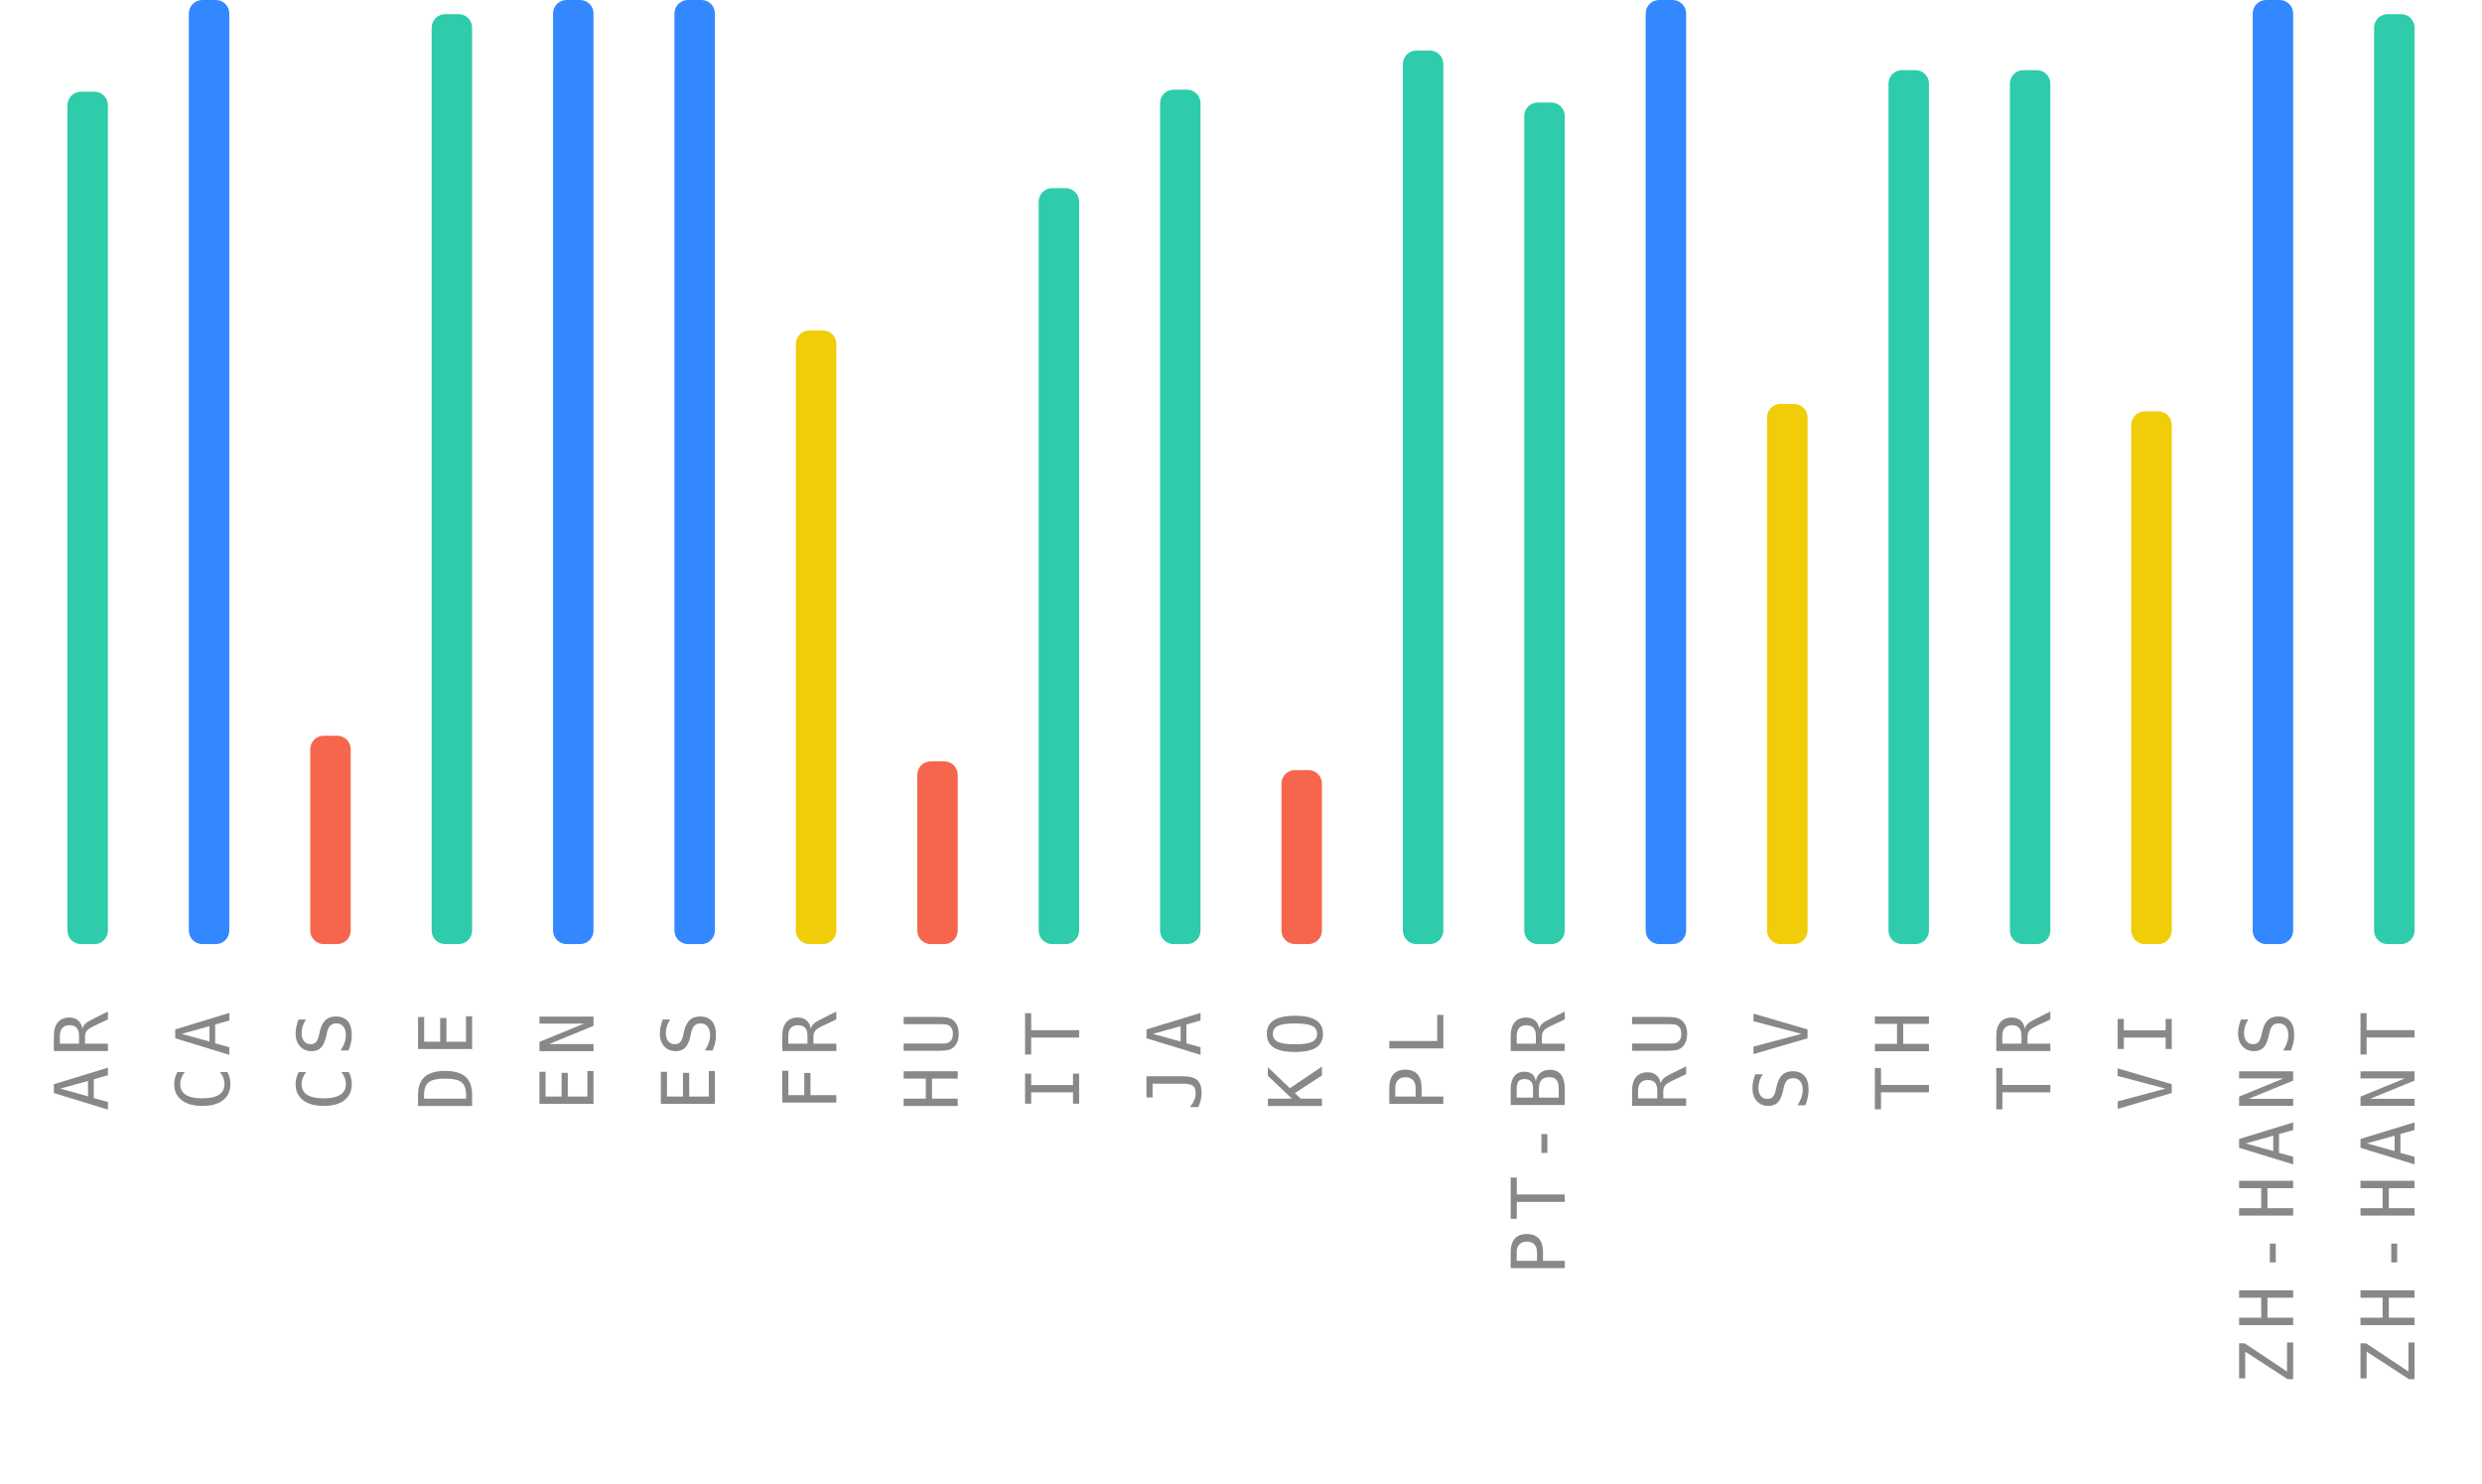
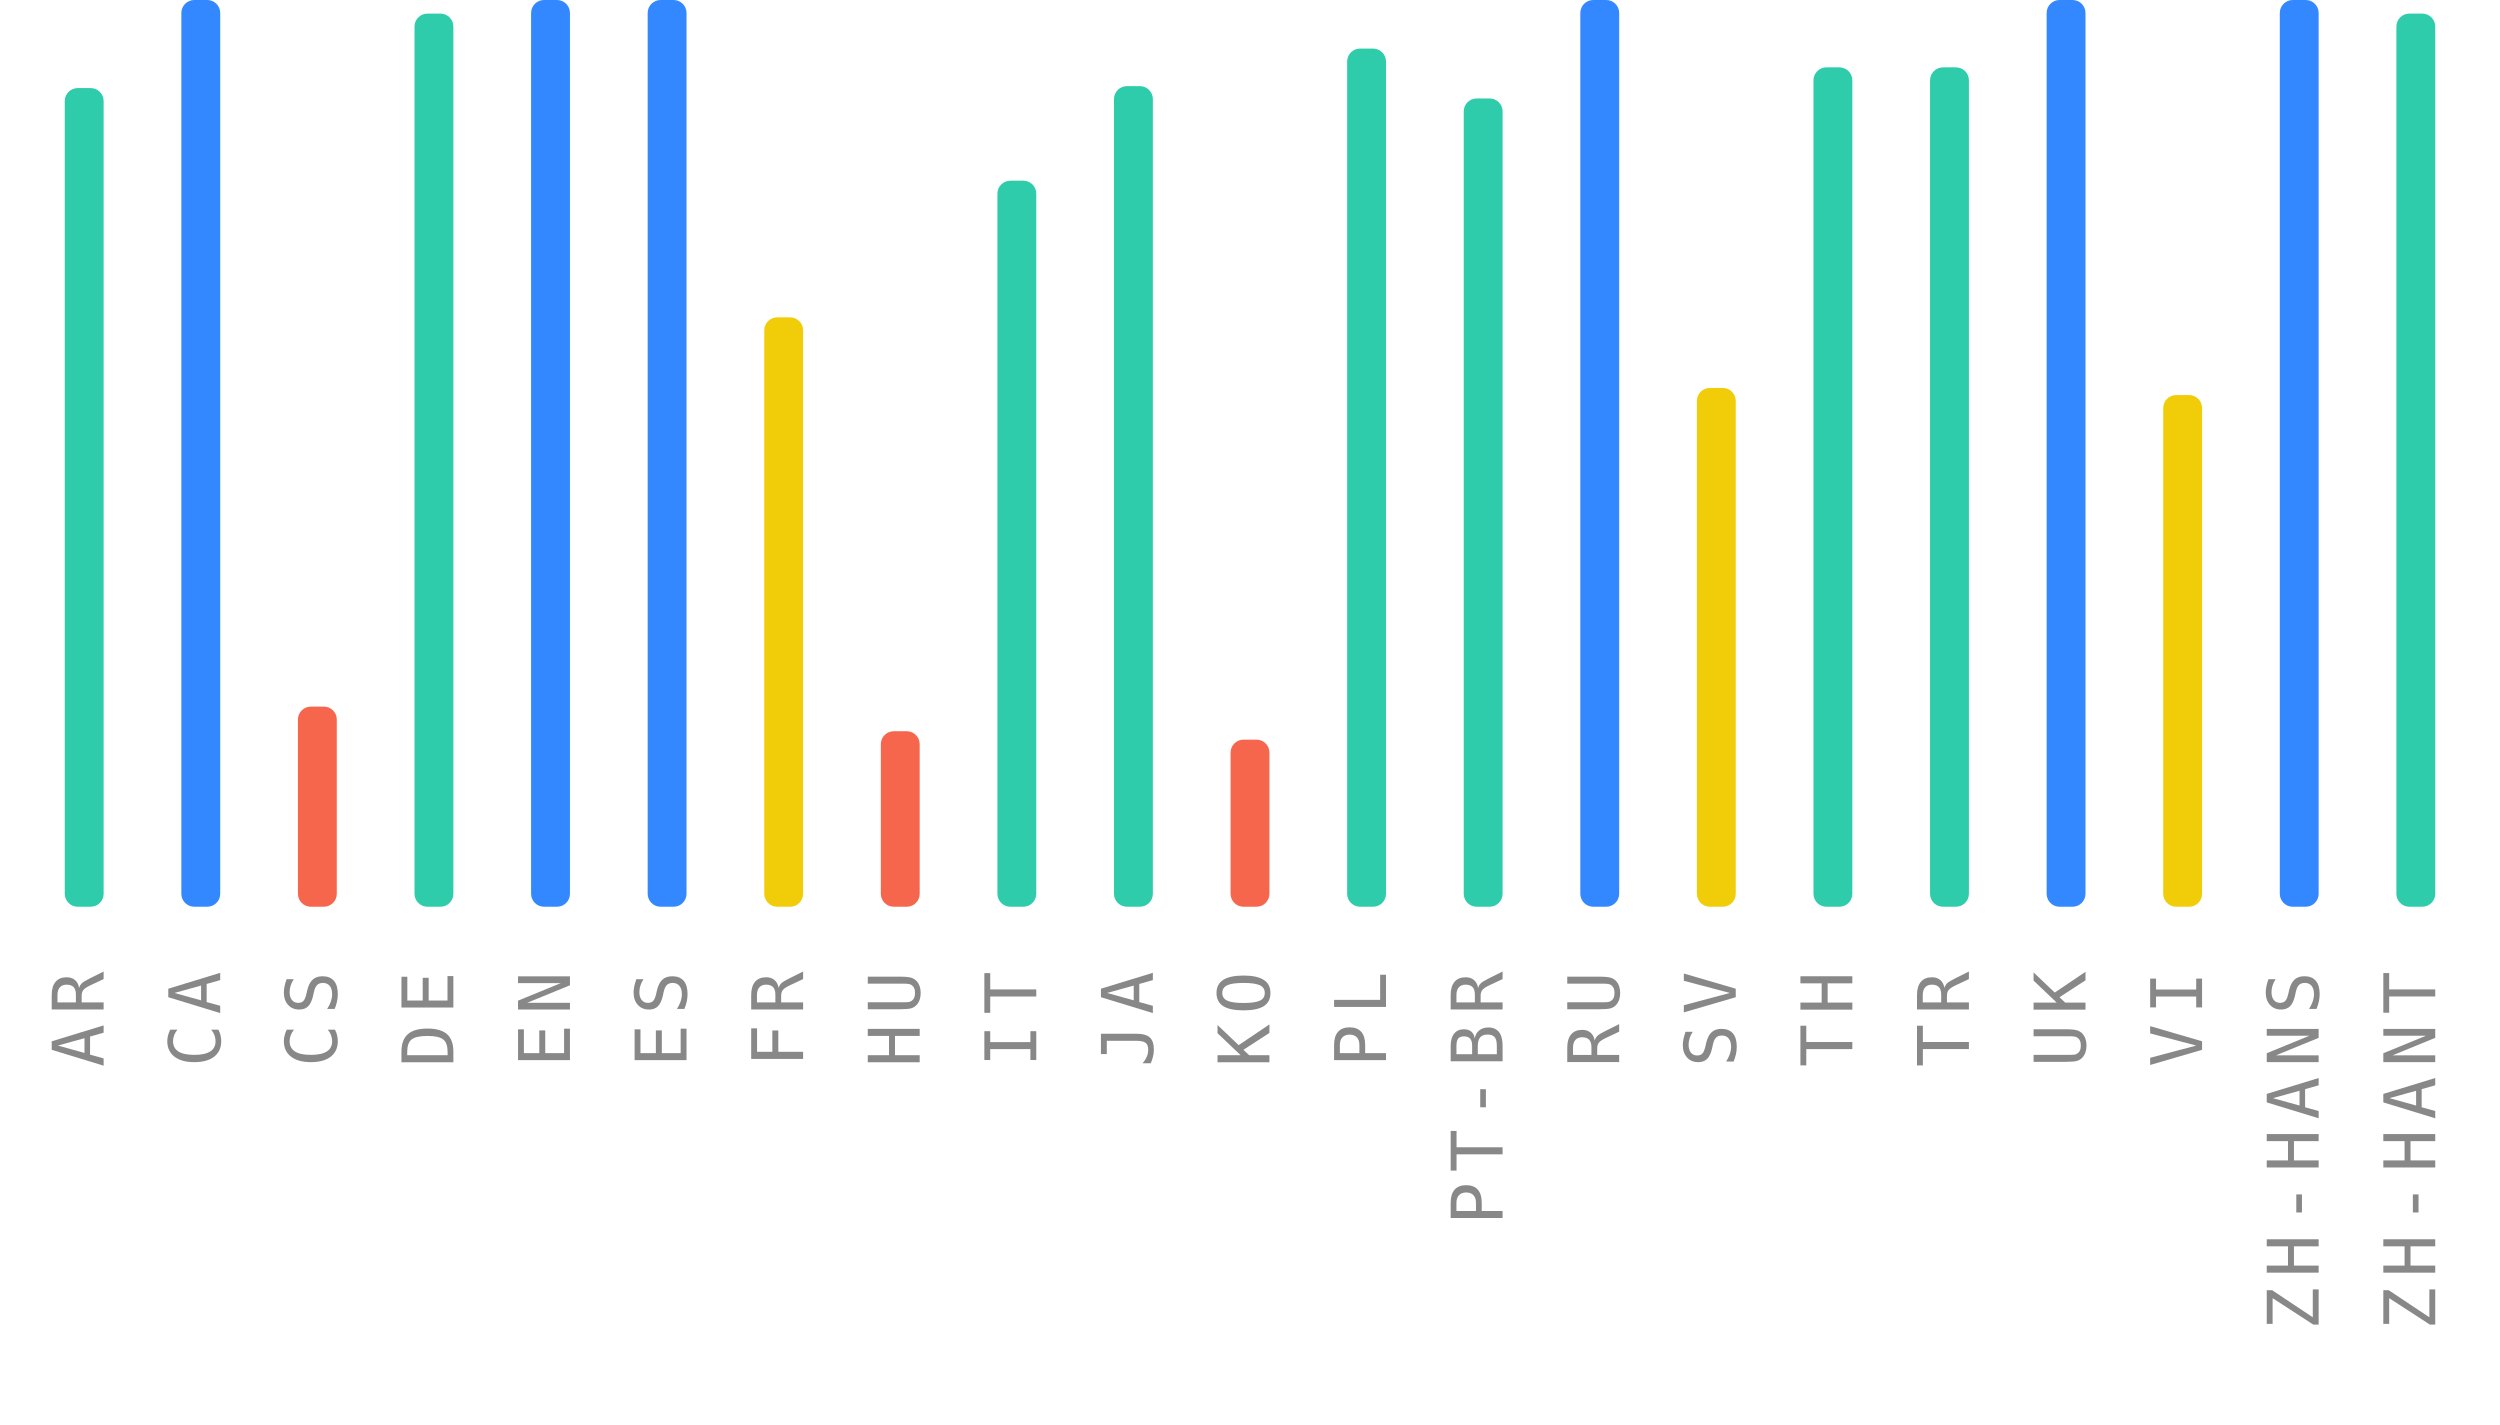
- <svg xmlns="http://www.w3.org/2000/svg" width="368" height="220">
+ <svg xmlns="http://www.w3.org/2000/svg" width="386" height="220">
  <g>
    <text style="font-size: 11px; font-family: monospace; letter-spacing: 1.5px; fill: #888; text-anchor: end;" x="-150" y="16" transform="rotate(-90)">AR</text>
    <rect style="fill: #2eccaa;" height="126.4" width="6" rx="2" y="13.6" x="10" />
    <text style="font-size: 11px; font-family: monospace; letter-spacing: 1.5px; fill: #888; text-anchor: end;" x="-150" y="34" transform="rotate(-90)">CA</text>
    <rect style="fill: #3388ff;" height="140" width="6" rx="2" y="0" x="28" />
    <text style="font-size: 11px; font-family: monospace; letter-spacing: 1.5px; fill: #888; text-anchor: end;" x="-150" y="52" transform="rotate(-90)">CS</text>
    <rect style="fill: #f6664c;" height="30.9" width="6" rx="2" y="109.1" x="46" />
    <text style="font-size: 11px; font-family: monospace; letter-spacing: 1.5px; fill: #888; text-anchor: end;" x="-150" y="70" transform="rotate(-90)">DE</text>
    <rect style="fill: #2eccaa;" height="137.9" width="6" rx="2" y="2.1" x="64" />
    <text style="font-size: 11px; font-family: monospace; letter-spacing: 1.5px; fill: #888; text-anchor: end;" x="-150" y="88" transform="rotate(-90)">EN</text>
    <rect style="fill: #3388ff;" height="140" width="6" rx="2" y="0" x="82" />
    <text style="font-size: 11px; font-family: monospace; letter-spacing: 1.5px; fill: #888; text-anchor: end;" x="-150" y="106" transform="rotate(-90)">ES</text>
    <rect style="fill: #3388ff;" height="140" width="6" rx="2" y="0" x="100" />
    <text style="font-size: 11px; font-family: monospace; letter-spacing: 1.5px; fill: #888; text-anchor: end;" x="-150" y="124" transform="rotate(-90)">FR</text>
    <rect style="fill: #f1cc09;" height="91" width="6" rx="2" y="49" x="118" />
    <text style="font-size: 11px; font-family: monospace; letter-spacing: 1.5px; fill: #888; text-anchor: end;" x="-150" y="142" transform="rotate(-90)">HU</text>
    <rect style="fill: #f6664c;" height="27.1" width="6" rx="2" y="112.9" x="136" />
    <text style="font-size: 11px; font-family: monospace; letter-spacing: 1.5px; fill: #888; text-anchor: end;" x="-150" y="160" transform="rotate(-90)">IT</text>
    <rect style="fill: #2eccaa;" height="112.1" width="6" rx="2" y="27.9" x="154" />
    <text style="font-size: 11px; font-family: monospace; letter-spacing: 1.5px; fill: #888; text-anchor: end;" x="-150" y="178" transform="rotate(-90)">JA</text>
    <rect style="fill: #2eccaa;" height="126.7" width="6" rx="2" y="13.3" x="172" />
    <text style="font-size: 11px; font-family: monospace; letter-spacing: 1.5px; fill: #888; text-anchor: end;" x="-150" y="196" transform="rotate(-90)">KO</text>
    <rect style="fill: #f6664c;" height="25.8" width="6" rx="2" y="114.2" x="190" />
    <text style="font-size: 11px; font-family: monospace; letter-spacing: 1.5px; fill: #888; text-anchor: end;" x="-150" y="214" transform="rotate(-90)">PL</text>
    <rect style="fill: #2eccaa;" height="132.5" width="6" rx="2" y="7.5" x="208" />
    <text style="font-size: 11px; font-family: monospace; letter-spacing: 1.5px; fill: #888; text-anchor: end;" x="-150" y="232" transform="rotate(-90)">PT-BR</text>
    <rect style="fill: #2eccaa;" height="124.8" width="6" rx="2" y="15.2" x="226" />
    <text style="font-size: 11px; font-family: monospace; letter-spacing: 1.5px; fill: #888; text-anchor: end;" x="-150" y="250" transform="rotate(-90)">RU</text>
    <rect style="fill: #3388ff;" height="140" width="6" rx="2" y="0" x="244" />
    <text style="font-size: 11px; font-family: monospace; letter-spacing: 1.5px; fill: #888; text-anchor: end;" x="-150" y="268" transform="rotate(-90)">SV</text>
    <rect style="fill: #f1cc09;" height="80.1" width="6" rx="2" y="59.9" x="262" />
    <text style="font-size: 11px; font-family: monospace; letter-spacing: 1.5px; fill: #888; text-anchor: end;" x="-150" y="286" transform="rotate(-90)">TH</text>
    <rect style="fill: #2eccaa;" height="129.6" width="6" rx="2" y="10.4" x="280" />
    <text style="font-size: 11px; font-family: monospace; letter-spacing: 1.5px; fill: #888; text-anchor: end;" x="-150" y="304" transform="rotate(-90)">TR</text>
    <rect style="fill: #2eccaa;" height="129.6" width="6" rx="2" y="10.4" x="298" />
-     <text style="font-size: 11px; font-family: monospace; letter-spacing: 1.5px; fill: #888; text-anchor: end;" x="-150" y="322" transform="rotate(-90)">VI</text>
-     <rect style="fill: #f1cc09;" height="79" width="6" rx="2" y="61" x="316" />
-     <text style="font-size: 11px; font-family: monospace; letter-spacing: 1.5px; fill: #888; text-anchor: end;" x="-150" y="340" transform="rotate(-90)">ZH-HANS</text>
-     <rect style="fill: #3388ff;" height="140" width="6" rx="2" y="0" x="334" />
-     <text style="font-size: 11px; font-family: monospace; letter-spacing: 1.5px; fill: #888; text-anchor: end;" x="-150" y="358" transform="rotate(-90)">ZH-HANT</text>
-     <rect style="fill: #2eccaa;" height="137.9" width="6" rx="2" y="2.1" x="352" />
+     <text style="font-size: 11px; font-family: monospace; letter-spacing: 1.5px; fill: #888; text-anchor: end;" x="-150" y="322" transform="rotate(-90)">UK</text>
+     <rect style="fill: #3388ff;" height="140" width="6" rx="2" y="0" x="316" />
+     <text style="font-size: 11px; font-family: monospace; letter-spacing: 1.5px; fill: #888; text-anchor: end;" x="-150" y="340" transform="rotate(-90)">VI</text>
+     <rect style="fill: #f1cc09;" height="79" width="6" rx="2" y="61" x="334" />
+     <text style="font-size: 11px; font-family: monospace; letter-spacing: 1.5px; fill: #888; text-anchor: end;" x="-150" y="358" transform="rotate(-90)">ZH-HANS</text>
+     <rect style="fill: #3388ff;" height="140" width="6" rx="2" y="0" x="352" />
+     <text style="font-size: 11px; font-family: monospace; letter-spacing: 1.5px; fill: #888; text-anchor: end;" x="-150" y="376" transform="rotate(-90)">ZH-HANT</text>
+     <rect style="fill: #2eccaa;" height="137.9" width="6" rx="2" y="2.1" x="370" />
  </g>
</svg>
